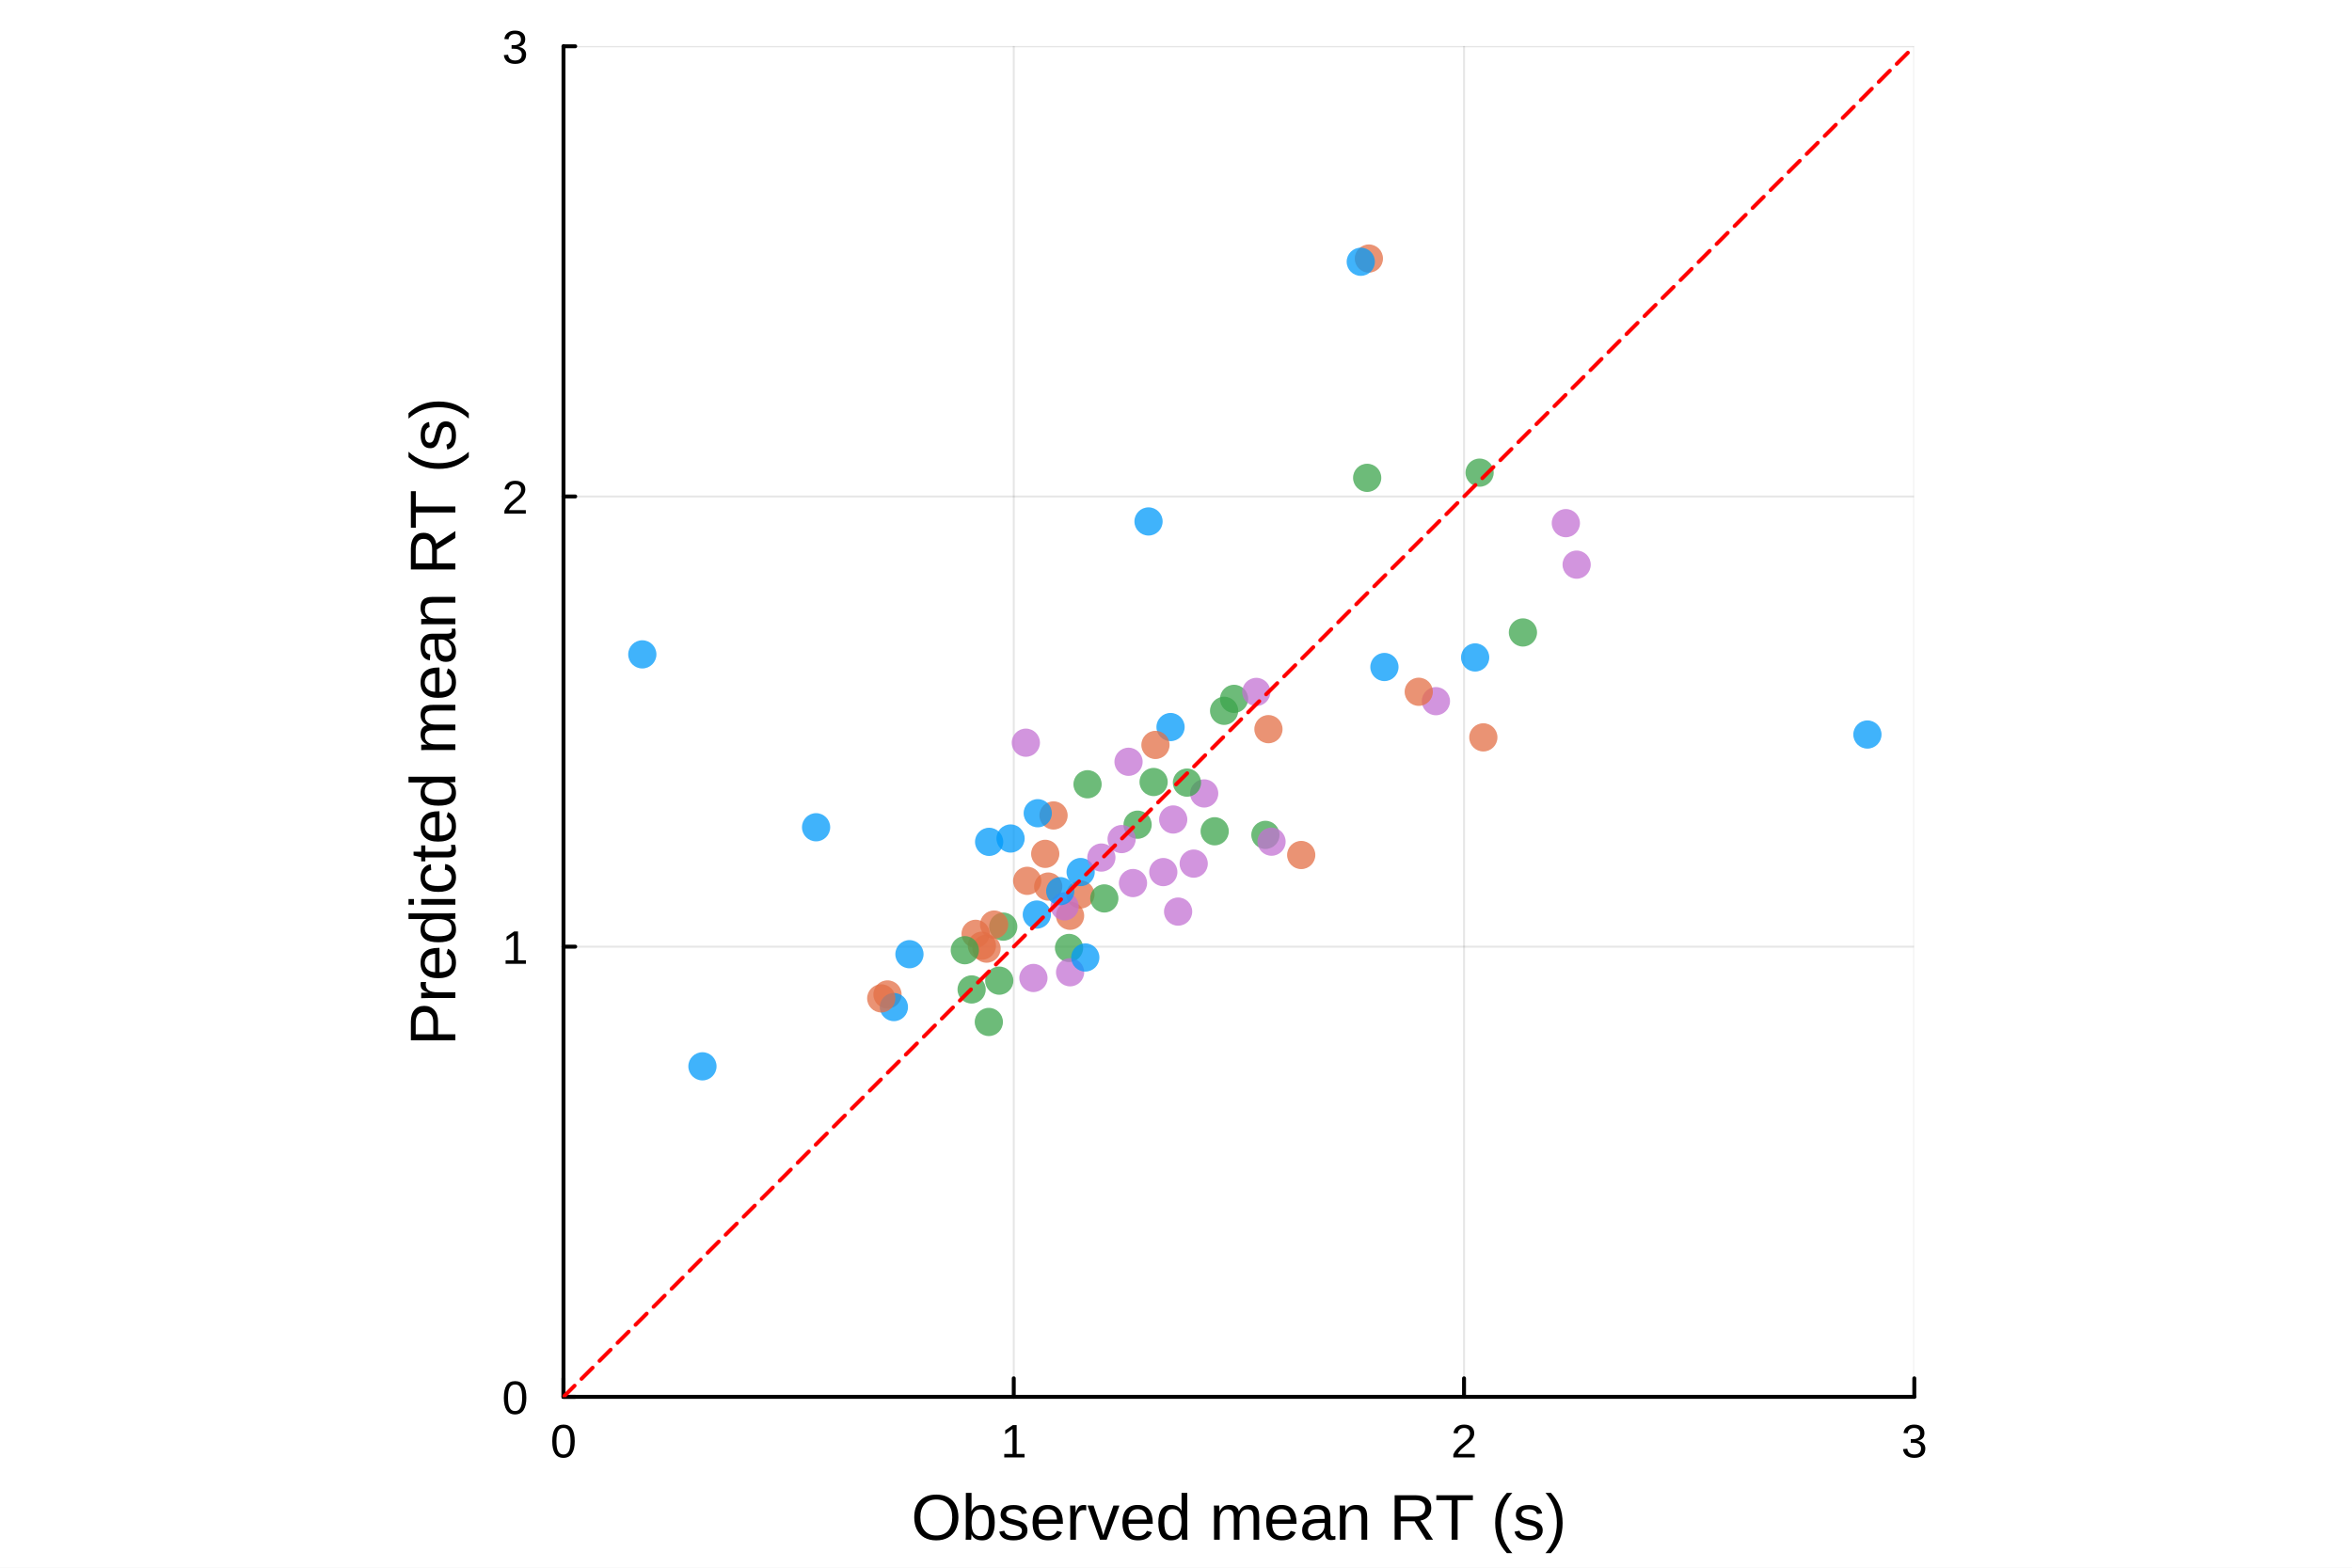
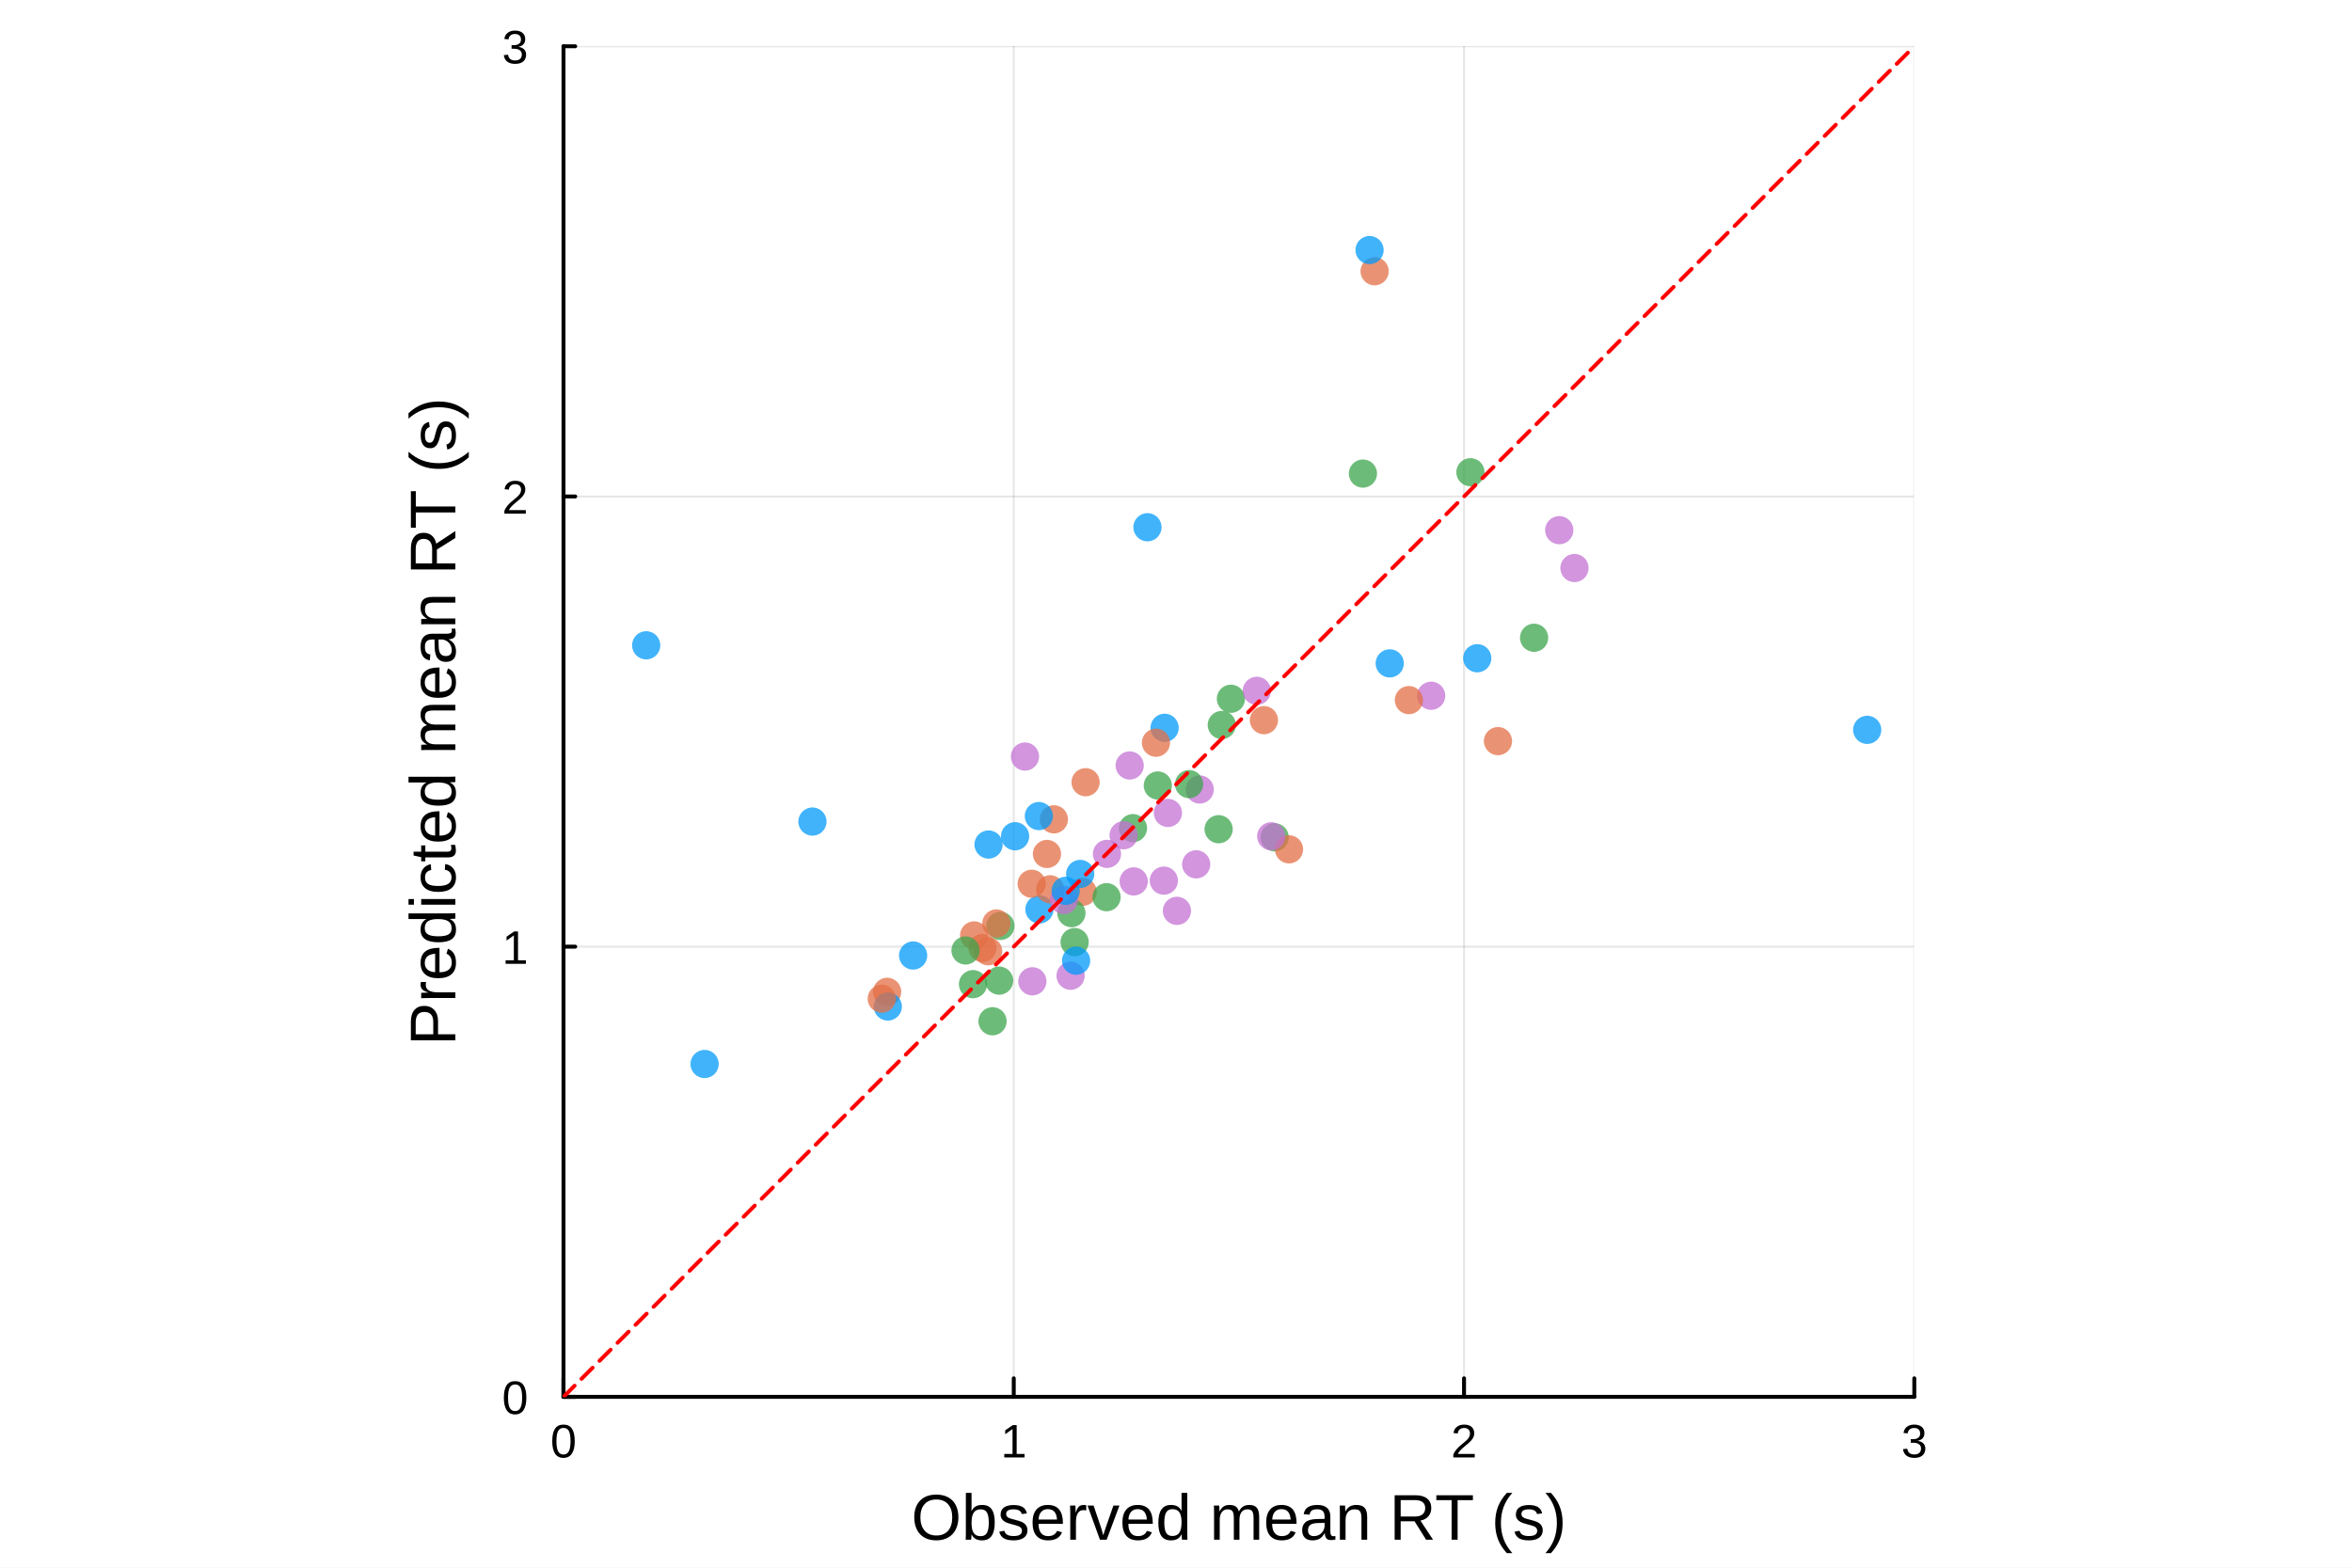
<svg xmlns="http://www.w3.org/2000/svg" width="600" height="400" viewBox="0 0 2400 1600">
  <defs>
-     <clipPath id="clip370">
+     <clipPath id="clip720">
      <rect x="0" y="0" width="2400" height="1600" />
    </clipPath>
  </defs>
-   <path clip-path="url(#clip370)" d="M0 1600 L2400 1600 L2400 0 L0 0  Z" fill="#ffffff" fill-rule="evenodd" fill-opacity="1" />
+   <path clip-path="url(#clip720)" d="M0 1600 L2400 1600 L2400 0 L0 0  Z" fill="#ffffff" fill-rule="evenodd" fill-opacity="1" />
  <defs>
-     <clipPath id="clip371">
+     <clipPath id="clip721">
      <rect x="480" y="0" width="1681" height="1600" />
    </clipPath>
  </defs>
-   <path clip-path="url(#clip370)" d="M574.996 1425.62 L1953.37 1425.62 L1953.37 47.244 L574.996 47.244  Z" fill="#ffffff" fill-rule="evenodd" fill-opacity="1" />
+   <path clip-path="url(#clip720)" d="M574.996 1425.62 L1953.37 1425.62 L1953.37 47.244 L574.996 47.244  Z" fill="#ffffff" fill-rule="evenodd" fill-opacity="1" />
  <defs>
-     <clipPath id="clip372">
+     <clipPath id="clip722">
      <rect x="574" y="47" width="1379" height="1379" />
    </clipPath>
  </defs>
-   <polyline clip-path="url(#clip372)" style="stroke:#000000; stroke-linecap:round; stroke-linejoin:round; stroke-width:2; stroke-opacity:0.1; fill:none" points="574.996,1425.62 574.996,47.244 " />
-   <polyline clip-path="url(#clip372)" style="stroke:#000000; stroke-linecap:round; stroke-linejoin:round; stroke-width:2; stroke-opacity:0.1; fill:none" points="1034.45,1425.62 1034.45,47.244 " />
-   <polyline clip-path="url(#clip372)" style="stroke:#000000; stroke-linecap:round; stroke-linejoin:round; stroke-width:2; stroke-opacity:0.1; fill:none" points="1493.91,1425.62 1493.91,47.244 " />
-   <polyline clip-path="url(#clip372)" style="stroke:#000000; stroke-linecap:round; stroke-linejoin:round; stroke-width:2; stroke-opacity:0.1; fill:none" points="1953.37,1425.62 1953.37,47.244 " />
-   <polyline clip-path="url(#clip372)" style="stroke:#000000; stroke-linecap:round; stroke-linejoin:round; stroke-width:2; stroke-opacity:0.1; fill:none" points="574.996,1425.62 1953.37,1425.62 " />
-   <polyline clip-path="url(#clip372)" style="stroke:#000000; stroke-linecap:round; stroke-linejoin:round; stroke-width:2; stroke-opacity:0.1; fill:none" points="574.996,966.16 1953.37,966.16 " />
-   <polyline clip-path="url(#clip372)" style="stroke:#000000; stroke-linecap:round; stroke-linejoin:round; stroke-width:2; stroke-opacity:0.1; fill:none" points="574.996,506.702 1953.37,506.702 " />
-   <polyline clip-path="url(#clip372)" style="stroke:#000000; stroke-linecap:round; stroke-linejoin:round; stroke-width:2; stroke-opacity:0.1; fill:none" points="574.996,47.244 1953.37,47.244 " />
-   <polyline clip-path="url(#clip370)" style="stroke:#000000; stroke-linecap:round; stroke-linejoin:round; stroke-width:4; stroke-opacity:1; fill:none" points="574.996,1425.62 1953.37,1425.62 " />
-   <polyline clip-path="url(#clip370)" style="stroke:#000000; stroke-linecap:round; stroke-linejoin:round; stroke-width:4; stroke-opacity:1; fill:none" points="574.996,1425.62 574.996,1406.72 " />
-   <polyline clip-path="url(#clip370)" style="stroke:#000000; stroke-linecap:round; stroke-linejoin:round; stroke-width:4; stroke-opacity:1; fill:none" points="1034.45,1425.62 1034.45,1406.72 " />
-   <polyline clip-path="url(#clip370)" style="stroke:#000000; stroke-linecap:round; stroke-linejoin:round; stroke-width:4; stroke-opacity:1; fill:none" points="1493.91,1425.62 1493.91,1406.72 " />
-   <polyline clip-path="url(#clip370)" style="stroke:#000000; stroke-linecap:round; stroke-linejoin:round; stroke-width:4; stroke-opacity:1; fill:none" points="1953.37,1425.62 1953.37,1406.72 " />
-   <g clip-path="url(#clip370)">
+   <polyline clip-path="url(#clip722)" style="stroke:#000000; stroke-linecap:round; stroke-linejoin:round; stroke-width:2; stroke-opacity:0.1; fill:none" points="574.996,1425.62 574.996,47.244 " />
+   <polyline clip-path="url(#clip722)" style="stroke:#000000; stroke-linecap:round; stroke-linejoin:round; stroke-width:2; stroke-opacity:0.1; fill:none" points="1034.45,1425.62 1034.45,47.244 " />
+   <polyline clip-path="url(#clip722)" style="stroke:#000000; stroke-linecap:round; stroke-linejoin:round; stroke-width:2; stroke-opacity:0.1; fill:none" points="1493.91,1425.62 1493.91,47.244 " />
+   <polyline clip-path="url(#clip722)" style="stroke:#000000; stroke-linecap:round; stroke-linejoin:round; stroke-width:2; stroke-opacity:0.1; fill:none" points="1953.37,1425.62 1953.37,47.244 " />
+   <polyline clip-path="url(#clip722)" style="stroke:#000000; stroke-linecap:round; stroke-linejoin:round; stroke-width:2; stroke-opacity:0.1; fill:none" points="574.996,1425.62 1953.37,1425.62 " />
+   <polyline clip-path="url(#clip722)" style="stroke:#000000; stroke-linecap:round; stroke-linejoin:round; stroke-width:2; stroke-opacity:0.1; fill:none" points="574.996,966.16 1953.37,966.16 " />
+   <polyline clip-path="url(#clip722)" style="stroke:#000000; stroke-linecap:round; stroke-linejoin:round; stroke-width:2; stroke-opacity:0.1; fill:none" points="574.996,506.702 1953.37,506.702 " />
+   <polyline clip-path="url(#clip722)" style="stroke:#000000; stroke-linecap:round; stroke-linejoin:round; stroke-width:2; stroke-opacity:0.1; fill:none" points="574.996,47.244 1953.37,47.244 " />
+   <polyline clip-path="url(#clip720)" style="stroke:#000000; stroke-linecap:round; stroke-linejoin:round; stroke-width:4; stroke-opacity:1; fill:none" points="574.996,1425.62 1953.37,1425.62 " />
+   <polyline clip-path="url(#clip720)" style="stroke:#000000; stroke-linecap:round; stroke-linejoin:round; stroke-width:4; stroke-opacity:1; fill:none" points="574.996,1425.62 574.996,1406.72 " />
+   <polyline clip-path="url(#clip720)" style="stroke:#000000; stroke-linecap:round; stroke-linejoin:round; stroke-width:4; stroke-opacity:1; fill:none" points="1034.45,1425.62 1034.45,1406.72 " />
+   <polyline clip-path="url(#clip720)" style="stroke:#000000; stroke-linecap:round; stroke-linejoin:round; stroke-width:4; stroke-opacity:1; fill:none" points="1493.91,1425.62 1493.91,1406.72 " />
+   <polyline clip-path="url(#clip720)" style="stroke:#000000; stroke-linecap:round; stroke-linejoin:round; stroke-width:4; stroke-opacity:1; fill:none" points="1953.37,1425.62 1953.37,1406.72 " />
+   <g clip-path="url(#clip720)">
    <text style="fill:#000000; fill-opacity:1; font-family:Arial,Helvetica Neue,Helvetica,sans-serif; font-size:48px; text-anchor:middle;" transform="rotate(0, 574.996, 1487.47)" x="574.996" y="1487.47">0</text>
  </g>
-   <g clip-path="url(#clip370)">
+   <g clip-path="url(#clip720)">
    <text style="fill:#000000; fill-opacity:1; font-family:Arial,Helvetica Neue,Helvetica,sans-serif; font-size:48px; text-anchor:middle;" transform="rotate(0, 1034.45, 1487.47)" x="1034.45" y="1487.47">1</text>
  </g>
-   <g clip-path="url(#clip370)">
+   <g clip-path="url(#clip720)">
    <text style="fill:#000000; fill-opacity:1; font-family:Arial,Helvetica Neue,Helvetica,sans-serif; font-size:48px; text-anchor:middle;" transform="rotate(0, 1493.91, 1487.47)" x="1493.91" y="1487.47">2</text>
  </g>
-   <g clip-path="url(#clip370)">
+   <g clip-path="url(#clip720)">
    <text style="fill:#000000; fill-opacity:1; font-family:Arial,Helvetica Neue,Helvetica,sans-serif; font-size:48px; text-anchor:middle;" transform="rotate(0, 1953.37, 1487.47)" x="1953.37" y="1487.47">3</text>
  </g>
-   <g clip-path="url(#clip370)">
+   <g clip-path="url(#clip720)">
    <text style="fill:#000000; fill-opacity:1; font-family:Arial,Helvetica Neue,Helvetica,sans-serif; font-size:66px; text-anchor:middle;" transform="rotate(0, 1264.18, 1571.48)" x="1264.18" y="1571.48">Observed mean RT (s)</text>
  </g>
-   <polyline clip-path="url(#clip370)" style="stroke:#000000; stroke-linecap:round; stroke-linejoin:round; stroke-width:4; stroke-opacity:1; fill:none" points="574.996,1425.62 574.996,47.244 " />
-   <polyline clip-path="url(#clip370)" style="stroke:#000000; stroke-linecap:round; stroke-linejoin:round; stroke-width:4; stroke-opacity:1; fill:none" points="574.996,1425.62 586.96,1425.62 " />
-   <polyline clip-path="url(#clip370)" style="stroke:#000000; stroke-linecap:round; stroke-linejoin:round; stroke-width:4; stroke-opacity:1; fill:none" points="574.996,966.16 586.96,966.16 " />
-   <polyline clip-path="url(#clip370)" style="stroke:#000000; stroke-linecap:round; stroke-linejoin:round; stroke-width:4; stroke-opacity:1; fill:none" points="574.996,506.702 586.96,506.702 " />
-   <polyline clip-path="url(#clip370)" style="stroke:#000000; stroke-linecap:round; stroke-linejoin:round; stroke-width:4; stroke-opacity:1; fill:none" points="574.996,47.244 586.96,47.244 " />
-   <g clip-path="url(#clip370)">
+   <polyline clip-path="url(#clip720)" style="stroke:#000000; stroke-linecap:round; stroke-linejoin:round; stroke-width:4; stroke-opacity:1; fill:none" points="574.996,1425.62 574.996,47.244 " />
+   <polyline clip-path="url(#clip720)" style="stroke:#000000; stroke-linecap:round; stroke-linejoin:round; stroke-width:4; stroke-opacity:1; fill:none" points="574.996,1425.62 586.96,1425.62 " />
+   <polyline clip-path="url(#clip720)" style="stroke:#000000; stroke-linecap:round; stroke-linejoin:round; stroke-width:4; stroke-opacity:1; fill:none" points="574.996,966.16 586.96,966.16 " />
+   <polyline clip-path="url(#clip720)" style="stroke:#000000; stroke-linecap:round; stroke-linejoin:round; stroke-width:4; stroke-opacity:1; fill:none" points="574.996,506.702 586.96,506.702 " />
+   <polyline clip-path="url(#clip720)" style="stroke:#000000; stroke-linecap:round; stroke-linejoin:round; stroke-width:4; stroke-opacity:1; fill:none" points="574.996,47.244 586.96,47.244 " />
+   <g clip-path="url(#clip720)">
    <text style="fill:#000000; fill-opacity:1; font-family:Arial,Helvetica Neue,Helvetica,sans-serif; font-size:48px; text-anchor:middle;" transform="rotate(0, 525.615, 1443.12)" x="525.615" y="1443.12">0</text>
  </g>
-   <g clip-path="url(#clip370)">
+   <g clip-path="url(#clip720)">
    <text style="fill:#000000; fill-opacity:1; font-family:Arial,Helvetica Neue,Helvetica,sans-serif; font-size:48px; text-anchor:middle;" transform="rotate(0, 525.615, 983.66)" x="525.615" y="983.66">1</text>
  </g>
-   <g clip-path="url(#clip370)">
+   <g clip-path="url(#clip720)">
    <text style="fill:#000000; fill-opacity:1; font-family:Arial,Helvetica Neue,Helvetica,sans-serif; font-size:48px; text-anchor:middle;" transform="rotate(0, 525.615, 524.202)" x="525.615" y="524.202">2</text>
  </g>
-   <g clip-path="url(#clip370)">
+   <g clip-path="url(#clip720)">
    <text style="fill:#000000; fill-opacity:1; font-family:Arial,Helvetica Neue,Helvetica,sans-serif; font-size:48px; text-anchor:middle;" transform="rotate(0, 525.615, 64.7441)" x="525.615" y="64.744">3</text>
  </g>
-   <g clip-path="url(#clip370)">
+   <g clip-path="url(#clip720)">
    <text style="fill:#000000; fill-opacity:1; font-family:Arial,Helvetica Neue,Helvetica,sans-serif; font-size:66px; text-anchor:middle;" transform="rotate(-90, 464.672, 736.431)" x="464.672" y="736.431">Predicted mean RT (s)</text>
  </g>
-   <circle clip-path="url(#clip372)" cx="1109.74" cy="800.429" r="14.4" fill="#3da44d" fill-rule="evenodd" fill-opacity="0.75" stroke="none" />
-   <circle clip-path="url(#clip372)" cx="1259.25" cy="713.271" r="14.4" fill="#3da44d" fill-rule="evenodd" fill-opacity="0.75" stroke="none" />
-   <circle clip-path="url(#clip372)" cx="1009.32" cy="859.201" r="14.4" fill="#009af9" fill-rule="evenodd" fill-opacity="0.75" stroke="none" />
-   <circle clip-path="url(#clip372)" cx="1075.05" cy="832.26" r="14.4" fill="#e26f46" fill-rule="evenodd" fill-opacity="0.75" stroke="none" />
-   <circle clip-path="url(#clip372)" cx="1019.65" cy="1000.87" r="14.4" fill="#3da44d" fill-rule="evenodd" fill-opacity="0.75" stroke="none" />
-   <circle clip-path="url(#clip372)" cx="1197.15" cy="836.387" r="14.4" fill="#c271d2" fill-rule="evenodd" fill-opacity="0.75" stroke="none" />
-   <circle clip-path="url(#clip372)" cx="1291.24" cy="852.084" r="14.4" fill="#3da44d" fill-rule="evenodd" fill-opacity="0.75" stroke="none" />
-   <circle clip-path="url(#clip372)" cx="1054.51" cy="998.133" r="14.4" fill="#c271d2" fill-rule="evenodd" fill-opacity="0.75" stroke="none" />
-   <circle clip-path="url(#clip372)" cx="832.744" cy="844.318" r="14.4" fill="#009af9" fill-rule="evenodd" fill-opacity="0.75" stroke="none" />
-   <circle clip-path="url(#clip372)" cx="1554.02" cy="645.482" r="14.4" fill="#3da44d" fill-rule="evenodd" fill-opacity="0.75" stroke="none" />
-   <circle clip-path="url(#clip372)" cx="1102.48" cy="912.924" r="14.4" fill="#e26f46" fill-rule="evenodd" fill-opacity="0.75" stroke="none" />
-   <circle clip-path="url(#clip372)" cx="1239.48" cy="848.413" r="14.4" fill="#3da44d" fill-rule="evenodd" fill-opacity="0.75" stroke="none" />
-   <circle clip-path="url(#clip372)" cx="1509.8" cy="482.381" r="14.4" fill="#3da44d" fill-rule="evenodd" fill-opacity="0.75" stroke="none" />
-   <circle clip-path="url(#clip372)" cx="1194.44" cy="742.034" r="14.4" fill="#009af9" fill-rule="evenodd" fill-opacity="0.75" stroke="none" />
-   <circle clip-path="url(#clip372)" cx="1171.96" cy="532.203" r="14.4" fill="#009af9" fill-rule="evenodd" fill-opacity="0.75" stroke="none" />
-   <circle clip-path="url(#clip372)" cx="1281.97" cy="706.181" r="14.4" fill="#c271d2" fill-rule="evenodd" fill-opacity="0.75" stroke="none" />
-   <circle clip-path="url(#clip372)" cx="1513.6" cy="752.565" r="14.4" fill="#e26f46" fill-rule="evenodd" fill-opacity="0.75" stroke="none" />
-   <circle clip-path="url(#clip372)" cx="1597.8" cy="533.93" r="14.4" fill="#c271d2" fill-rule="evenodd" fill-opacity="0.75" stroke="none" />
-   <circle clip-path="url(#clip372)" cx="1058.93" cy="829.989" r="14.4" fill="#009af9" fill-rule="evenodd" fill-opacity="0.75" stroke="none" />
-   <circle clip-path="url(#clip372)" cx="1249.1" cy="725.464" r="14.4" fill="#3da44d" fill-rule="evenodd" fill-opacity="0.75" stroke="none" />
-   <circle clip-path="url(#clip372)" cx="1294.33" cy="744.193" r="14.4" fill="#e26f46" fill-rule="evenodd" fill-opacity="0.75" stroke="none" />
-   <circle clip-path="url(#clip372)" cx="1465.22" cy="715.625" r="14.4" fill="#c271d2" fill-rule="evenodd" fill-opacity="0.75" stroke="none" />
-   <circle clip-path="url(#clip372)" cx="1066.57" cy="871.452" r="14.4" fill="#e26f46" fill-rule="evenodd" fill-opacity="0.75" stroke="none" />
-   <circle clip-path="url(#clip372)" cx="1187.04" cy="890.069" r="14.4" fill="#c271d2" fill-rule="evenodd" fill-opacity="0.75" stroke="none" />
-   <circle clip-path="url(#clip372)" cx="1006.7" cy="968.2" r="14.4" fill="#e26f46" fill-rule="evenodd" fill-opacity="0.75" stroke="none" />
-   <circle clip-path="url(#clip372)" cx="1218.07" cy="881.426" r="14.4" fill="#c271d2" fill-rule="evenodd" fill-opacity="0.75" stroke="none" />
-   <circle clip-path="url(#clip372)" cx="1090.86" cy="967.495" r="14.4" fill="#3da44d" fill-rule="evenodd" fill-opacity="0.75" stroke="none" />
-   <circle clip-path="url(#clip372)" cx="1327.77" cy="872.63" r="14.4" fill="#e26f46" fill-rule="evenodd" fill-opacity="0.75" stroke="none" />
-   <circle clip-path="url(#clip372)" cx="1177.15" cy="798.12" r="14.4" fill="#3da44d" fill-rule="evenodd" fill-opacity="0.75" stroke="none" />
-   <circle clip-path="url(#clip372)" cx="1057.98" cy="933.429" r="14.4" fill="#009af9" fill-rule="evenodd" fill-opacity="0.75" stroke="none" />
-   <circle clip-path="url(#clip372)" cx="1447.7" cy="706.036" r="14.4" fill="#e26f46" fill-rule="evenodd" fill-opacity="0.75" stroke="none" />
-   <circle clip-path="url(#clip372)" cx="1395.07" cy="487.69" r="14.4" fill="#3da44d" fill-rule="evenodd" fill-opacity="0.75" stroke="none" />
-   <circle clip-path="url(#clip372)" cx="1091.91" cy="934.661" r="14.4" fill="#e26f46" fill-rule="evenodd" fill-opacity="0.75" stroke="none" />
-   <circle clip-path="url(#clip372)" cx="1905.53" cy="749.659" r="14.4" fill="#009af9" fill-rule="evenodd" fill-opacity="0.75" stroke="none" />
-   <circle clip-path="url(#clip372)" cx="1297.49" cy="859.019" r="14.4" fill="#c271d2" fill-rule="evenodd" fill-opacity="0.75" stroke="none" />
-   <circle clip-path="url(#clip372)" cx="1001.94" cy="965.189" r="14.4" fill="#e26f46" fill-rule="evenodd" fill-opacity="0.75" stroke="none" />
-   <circle clip-path="url(#clip372)" cx="1046.78" cy="758.001" r="14.4" fill="#c271d2" fill-rule="evenodd" fill-opacity="0.75" stroke="none" />
-   <circle clip-path="url(#clip372)" cx="1102.7" cy="890.026" r="14.4" fill="#009af9" fill-rule="evenodd" fill-opacity="0.75" stroke="none" />
-   <circle clip-path="url(#clip372)" cx="1179.05" cy="760.282" r="14.4" fill="#e26f46" fill-rule="evenodd" fill-opacity="0.75" stroke="none" />
-   <circle clip-path="url(#clip372)" cx="1608.82" cy="576.29" r="14.4" fill="#c271d2" fill-rule="evenodd" fill-opacity="0.75" stroke="none" />
-   <circle clip-path="url(#clip372)" cx="1126.85" cy="916.951" r="14.4" fill="#3da44d" fill-rule="evenodd" fill-opacity="0.75" stroke="none" />
-   <circle clip-path="url(#clip372)" cx="1069.61" cy="904.845" r="14.4" fill="#e26f46" fill-rule="evenodd" fill-opacity="0.75" stroke="none" />
-   <circle clip-path="url(#clip372)" cx="1160.82" cy="841.692" r="14.4" fill="#3da44d" fill-rule="evenodd" fill-opacity="0.75" stroke="none" />
-   <circle clip-path="url(#clip372)" cx="1396.81" cy="263.878" r="14.4" fill="#e26f46" fill-rule="evenodd" fill-opacity="0.75" stroke="none" />
-   <circle clip-path="url(#clip372)" cx="1031.19" cy="855.797" r="14.4" fill="#009af9" fill-rule="evenodd" fill-opacity="0.75" stroke="none" />
-   <circle clip-path="url(#clip372)" cx="995.529" cy="953.073" r="14.4" fill="#e26f46" fill-rule="evenodd" fill-opacity="0.75" stroke="none" />
-   <circle clip-path="url(#clip372)" cx="1412.68" cy="680.754" r="14.4" fill="#009af9" fill-rule="evenodd" fill-opacity="0.75" stroke="none" />
-   <circle clip-path="url(#clip372)" cx="1151.57" cy="777.482" r="14.4" fill="#c271d2" fill-rule="evenodd" fill-opacity="0.75" stroke="none" />
-   <circle clip-path="url(#clip372)" cx="1228.75" cy="809.792" r="14.4" fill="#c271d2" fill-rule="evenodd" fill-opacity="0.75" stroke="none" />
-   <circle clip-path="url(#clip372)" cx="1086.35" cy="925.034" r="14.4" fill="#c271d2" fill-rule="evenodd" fill-opacity="0.75" stroke="none" />
-   <circle clip-path="url(#clip372)" cx="1091.93" cy="992.311" r="14.4" fill="#c271d2" fill-rule="evenodd" fill-opacity="0.75" stroke="none" />
-   <circle clip-path="url(#clip372)" cx="1023.72" cy="945.74" r="14.4" fill="#3da44d" fill-rule="evenodd" fill-opacity="0.75" stroke="none" />
-   <circle clip-path="url(#clip372)" cx="905.612" cy="1014.95" r="14.4" fill="#e26f46" fill-rule="evenodd" fill-opacity="0.75" stroke="none" />
-   <circle clip-path="url(#clip372)" cx="1107.44" cy="977.217" r="14.4" fill="#009af9" fill-rule="evenodd" fill-opacity="0.75" stroke="none" />
-   <circle clip-path="url(#clip372)" cx="984.506" cy="969.797" r="14.4" fill="#3da44d" fill-rule="evenodd" fill-opacity="0.75" stroke="none" />
-   <circle clip-path="url(#clip372)" cx="1123.84" cy="875.238" r="14.4" fill="#c271d2" fill-rule="evenodd" fill-opacity="0.75" stroke="none" />
-   <circle clip-path="url(#clip372)" cx="1388.54" cy="267.152" r="14.4" fill="#009af9" fill-rule="evenodd" fill-opacity="0.75" stroke="none" />
-   <circle clip-path="url(#clip372)" cx="1156.11" cy="901.258" r="14.4" fill="#c271d2" fill-rule="evenodd" fill-opacity="0.75" stroke="none" />
-   <circle clip-path="url(#clip372)" cx="1014.39" cy="943.625" r="14.4" fill="#e26f46" fill-rule="evenodd" fill-opacity="0.75" stroke="none" />
-   <circle clip-path="url(#clip372)" cx="716.784" cy="1088.31" r="14.4" fill="#009af9" fill-rule="evenodd" fill-opacity="0.75" stroke="none" />
-   <circle clip-path="url(#clip372)" cx="1202.16" cy="930.395" r="14.4" fill="#c271d2" fill-rule="evenodd" fill-opacity="0.75" stroke="none" />
-   <circle clip-path="url(#clip372)" cx="1009.01" cy="1043.03" r="14.4" fill="#3da44d" fill-rule="evenodd" fill-opacity="0.75" stroke="none" />
-   <circle clip-path="url(#clip372)" cx="912.129" cy="1027.83" r="14.4" fill="#009af9" fill-rule="evenodd" fill-opacity="0.75" stroke="none" />
-   <circle clip-path="url(#clip372)" cx="655.418" cy="667.864" r="14.4" fill="#009af9" fill-rule="evenodd" fill-opacity="0.75" stroke="none" />
-   <circle clip-path="url(#clip372)" cx="899.229" cy="1018.96" r="14.4" fill="#e26f46" fill-rule="evenodd" fill-opacity="0.75" stroke="none" />
-   <circle clip-path="url(#clip372)" cx="1144.52" cy="856.374" r="14.4" fill="#c271d2" fill-rule="evenodd" fill-opacity="0.75" stroke="none" />
-   <circle clip-path="url(#clip372)" cx="991.454" cy="1009.84" r="14.4" fill="#3da44d" fill-rule="evenodd" fill-opacity="0.75" stroke="none" />
-   <circle clip-path="url(#clip372)" cx="1505.25" cy="670.995" r="14.4" fill="#009af9" fill-rule="evenodd" fill-opacity="0.75" stroke="none" />
-   <circle clip-path="url(#clip372)" cx="1211.18" cy="798.747" r="14.4" fill="#3da44d" fill-rule="evenodd" fill-opacity="0.75" stroke="none" />
-   <circle clip-path="url(#clip372)" cx="1081.88" cy="909.518" r="14.4" fill="#009af9" fill-rule="evenodd" fill-opacity="0.75" stroke="none" />
-   <circle clip-path="url(#clip372)" cx="1048.17" cy="898.99" r="14.4" fill="#e26f46" fill-rule="evenodd" fill-opacity="0.75" stroke="none" />
-   <circle clip-path="url(#clip372)" cx="928.007" cy="973.869" r="14.4" fill="#009af9" fill-rule="evenodd" fill-opacity="0.75" stroke="none" />
-   <polyline clip-path="url(#clip372)" style="stroke:#ff0000; stroke-linecap:round; stroke-linejoin:round; stroke-width:4; stroke-opacity:1; fill:none" stroke-dasharray="16, 10" points="574.996,1425.62 1953.37,47.244 " />
+   <circle clip-path="url(#clip722)" cx="1107.75" cy="798.336" r="14.4" fill="#e26f46" fill-rule="evenodd" fill-opacity="0.75" stroke="none" />
+   <circle clip-path="url(#clip722)" cx="1256.03" cy="713.184" r="14.4" fill="#3da44d" fill-rule="evenodd" fill-opacity="0.75" stroke="none" />
+   <circle clip-path="url(#clip722)" cx="1008.73" cy="861.933" r="14.4" fill="#009af9" fill-rule="evenodd" fill-opacity="0.75" stroke="none" />
+   <circle clip-path="url(#clip722)" cx="1075.39" cy="836.232" r="14.4" fill="#e26f46" fill-rule="evenodd" fill-opacity="0.75" stroke="none" />
+   <circle clip-path="url(#clip722)" cx="1019.51" cy="1000.85" r="14.4" fill="#3da44d" fill-rule="evenodd" fill-opacity="0.75" stroke="none" />
+   <circle clip-path="url(#clip722)" cx="1191.74" cy="829.673" r="14.4" fill="#c271d2" fill-rule="evenodd" fill-opacity="0.75" stroke="none" />
+   <circle clip-path="url(#clip722)" cx="1300.66" cy="854.566" r="14.4" fill="#3da44d" fill-rule="evenodd" fill-opacity="0.75" stroke="none" />
+   <circle clip-path="url(#clip722)" cx="1053.44" cy="1001.54" r="14.4" fill="#c271d2" fill-rule="evenodd" fill-opacity="0.75" stroke="none" />
+   <circle clip-path="url(#clip722)" cx="829.031" cy="838.509" r="14.4" fill="#009af9" fill-rule="evenodd" fill-opacity="0.75" stroke="none" />
+   <circle clip-path="url(#clip722)" cx="1565.4" cy="650.907" r="14.4" fill="#3da44d" fill-rule="evenodd" fill-opacity="0.75" stroke="none" />
+   <circle clip-path="url(#clip722)" cx="1104.72" cy="910.246" r="14.4" fill="#e26f46" fill-rule="evenodd" fill-opacity="0.75" stroke="none" />
+   <circle clip-path="url(#clip722)" cx="1243.49" cy="846.3" r="14.4" fill="#3da44d" fill-rule="evenodd" fill-opacity="0.75" stroke="none" />
+   <circle clip-path="url(#clip722)" cx="1500.45" cy="481.956" r="14.4" fill="#3da44d" fill-rule="evenodd" fill-opacity="0.75" stroke="none" />
+   <circle clip-path="url(#clip722)" cx="1188.39" cy="742.807" r="14.4" fill="#009af9" fill-rule="evenodd" fill-opacity="0.75" stroke="none" />
+   <circle clip-path="url(#clip722)" cx="1170.88" cy="538.122" r="14.4" fill="#009af9" fill-rule="evenodd" fill-opacity="0.75" stroke="none" />
+   <circle clip-path="url(#clip722)" cx="1282.47" cy="705.077" r="14.4" fill="#c271d2" fill-rule="evenodd" fill-opacity="0.75" stroke="none" />
+   <circle clip-path="url(#clip722)" cx="1528.55" cy="756.396" r="14.4" fill="#e26f46" fill-rule="evenodd" fill-opacity="0.75" stroke="none" />
+   <circle clip-path="url(#clip722)" cx="1591.08" cy="541.095" r="14.4" fill="#c271d2" fill-rule="evenodd" fill-opacity="0.75" stroke="none" />
+   <circle clip-path="url(#clip722)" cx="1060.08" cy="832.892" r="14.4" fill="#009af9" fill-rule="evenodd" fill-opacity="0.75" stroke="none" />
+   <circle clip-path="url(#clip722)" cx="1246.72" cy="739.929" r="14.4" fill="#3da44d" fill-rule="evenodd" fill-opacity="0.75" stroke="none" />
+   <circle clip-path="url(#clip722)" cx="1289.7" cy="735.015" r="14.4" fill="#e26f46" fill-rule="evenodd" fill-opacity="0.75" stroke="none" />
+   <circle clip-path="url(#clip722)" cx="1460.37" cy="710.079" r="14.4" fill="#c271d2" fill-rule="evenodd" fill-opacity="0.75" stroke="none" />
+   <circle clip-path="url(#clip722)" cx="1068.33" cy="871.563" r="14.4" fill="#e26f46" fill-rule="evenodd" fill-opacity="0.75" stroke="none" />
+   <circle clip-path="url(#clip722)" cx="1187.58" cy="898.784" r="14.4" fill="#c271d2" fill-rule="evenodd" fill-opacity="0.75" stroke="none" />
+   <circle clip-path="url(#clip722)" cx="1008.3" cy="970.855" r="14.4" fill="#e26f46" fill-rule="evenodd" fill-opacity="0.75" stroke="none" />
+   <circle clip-path="url(#clip722)" cx="1220.6" cy="882.15" r="14.4" fill="#c271d2" fill-rule="evenodd" fill-opacity="0.75" stroke="none" />
+   <circle clip-path="url(#clip722)" cx="1096.55" cy="961.477" r="14.4" fill="#3da44d" fill-rule="evenodd" fill-opacity="0.75" stroke="none" />
+   <circle clip-path="url(#clip722)" cx="1315.32" cy="866.831" r="14.4" fill="#e26f46" fill-rule="evenodd" fill-opacity="0.75" stroke="none" />
+   <circle clip-path="url(#clip722)" cx="1181.44" cy="801.703" r="14.4" fill="#3da44d" fill-rule="evenodd" fill-opacity="0.75" stroke="none" />
+   <circle clip-path="url(#clip722)" cx="1060.64" cy="928.159" r="14.4" fill="#009af9" fill-rule="evenodd" fill-opacity="0.75" stroke="none" />
+   <circle clip-path="url(#clip722)" cx="1437.64" cy="714.538" r="14.4" fill="#e26f46" fill-rule="evenodd" fill-opacity="0.75" stroke="none" />
+   <circle clip-path="url(#clip722)" cx="1390.74" cy="483.334" r="14.4" fill="#3da44d" fill-rule="evenodd" fill-opacity="0.75" stroke="none" />
+   <circle clip-path="url(#clip722)" cx="1093.3" cy="931.948" r="14.4" fill="#3da44d" fill-rule="evenodd" fill-opacity="0.75" stroke="none" />
+   <circle clip-path="url(#clip722)" cx="1905.3" cy="744.887" r="14.4" fill="#009af9" fill-rule="evenodd" fill-opacity="0.75" stroke="none" />
+   <circle clip-path="url(#clip722)" cx="1297.16" cy="853.521" r="14.4" fill="#c271d2" fill-rule="evenodd" fill-opacity="0.75" stroke="none" />
+   <circle clip-path="url(#clip722)" cx="1002.56" cy="967.51" r="14.4" fill="#e26f46" fill-rule="evenodd" fill-opacity="0.75" stroke="none" />
+   <circle clip-path="url(#clip722)" cx="1045.89" cy="772.135" r="14.4" fill="#c271d2" fill-rule="evenodd" fill-opacity="0.75" stroke="none" />
+   <circle clip-path="url(#clip722)" cx="1102.23" cy="891.978" r="14.4" fill="#009af9" fill-rule="evenodd" fill-opacity="0.75" stroke="none" />
+   <circle clip-path="url(#clip722)" cx="1179.55" cy="758.022" r="14.4" fill="#e26f46" fill-rule="evenodd" fill-opacity="0.75" stroke="none" />
+   <circle clip-path="url(#clip722)" cx="1606.62" cy="579.723" r="14.4" fill="#c271d2" fill-rule="evenodd" fill-opacity="0.75" stroke="none" />
+   <circle clip-path="url(#clip722)" cx="1129.14" cy="915.673" r="14.4" fill="#3da44d" fill-rule="evenodd" fill-opacity="0.75" stroke="none" />
+   <circle clip-path="url(#clip722)" cx="1071.57" cy="907.638" r="14.4" fill="#e26f46" fill-rule="evenodd" fill-opacity="0.75" stroke="none" />
+   <circle clip-path="url(#clip722)" cx="1156.09" cy="845.23" r="14.4" fill="#3da44d" fill-rule="evenodd" fill-opacity="0.75" stroke="none" />
+   <circle clip-path="url(#clip722)" cx="1402.68" cy="276.853" r="14.4" fill="#e26f46" fill-rule="evenodd" fill-opacity="0.75" stroke="none" />
+   <circle clip-path="url(#clip722)" cx="1035.79" cy="853.492" r="14.4" fill="#009af9" fill-rule="evenodd" fill-opacity="0.75" stroke="none" />
+   <circle clip-path="url(#clip722)" cx="994.02" cy="954.704" r="14.4" fill="#e26f46" fill-rule="evenodd" fill-opacity="0.75" stroke="none" />
+   <circle clip-path="url(#clip722)" cx="1418.1" cy="677.05" r="14.4" fill="#009af9" fill-rule="evenodd" fill-opacity="0.75" stroke="none" />
+   <circle clip-path="url(#clip722)" cx="1152.74" cy="781.238" r="14.4" fill="#c271d2" fill-rule="evenodd" fill-opacity="0.75" stroke="none" />
+   <circle clip-path="url(#clip722)" cx="1224.18" cy="805.763" r="14.4" fill="#c271d2" fill-rule="evenodd" fill-opacity="0.75" stroke="none" />
+   <circle clip-path="url(#clip722)" cx="1085.55" cy="918.6" r="14.4" fill="#c271d2" fill-rule="evenodd" fill-opacity="0.75" stroke="none" />
+   <circle clip-path="url(#clip722)" cx="1092.42" cy="995.841" r="14.4" fill="#c271d2" fill-rule="evenodd" fill-opacity="0.75" stroke="none" />
+   <circle clip-path="url(#clip722)" cx="1020.83" cy="944.997" r="14.4" fill="#3da44d" fill-rule="evenodd" fill-opacity="0.75" stroke="none" />
+   <circle clip-path="url(#clip722)" cx="905.244" cy="1012.27" r="14.4" fill="#e26f46" fill-rule="evenodd" fill-opacity="0.75" stroke="none" />
+   <circle clip-path="url(#clip722)" cx="1098.04" cy="980.493" r="14.4" fill="#009af9" fill-rule="evenodd" fill-opacity="0.75" stroke="none" />
+   <circle clip-path="url(#clip722)" cx="985.238" cy="970.049" r="14.4" fill="#3da44d" fill-rule="evenodd" fill-opacity="0.75" stroke="none" />
+   <circle clip-path="url(#clip722)" cx="1129.55" cy="871.474" r="14.4" fill="#c271d2" fill-rule="evenodd" fill-opacity="0.75" stroke="none" />
+   <circle clip-path="url(#clip722)" cx="1397.52" cy="255.226" r="14.4" fill="#009af9" fill-rule="evenodd" fill-opacity="0.75" stroke="none" />
+   <circle clip-path="url(#clip722)" cx="1156.84" cy="899.578" r="14.4" fill="#c271d2" fill-rule="evenodd" fill-opacity="0.75" stroke="none" />
+   <circle clip-path="url(#clip722)" cx="1016.68" cy="942.48" r="14.4" fill="#e26f46" fill-rule="evenodd" fill-opacity="0.75" stroke="none" />
+   <circle clip-path="url(#clip722)" cx="718.987" cy="1085.92" r="14.4" fill="#009af9" fill-rule="evenodd" fill-opacity="0.75" stroke="none" />
+   <circle clip-path="url(#clip722)" cx="1200.96" cy="929.621" r="14.4" fill="#c271d2" fill-rule="evenodd" fill-opacity="0.75" stroke="none" />
+   <circle clip-path="url(#clip722)" cx="1012.79" cy="1042.3" r="14.4" fill="#3da44d" fill-rule="evenodd" fill-opacity="0.75" stroke="none" />
+   <circle clip-path="url(#clip722)" cx="905.914" cy="1027.24" r="14.4" fill="#009af9" fill-rule="evenodd" fill-opacity="0.75" stroke="none" />
+   <circle clip-path="url(#clip722)" cx="659.388" cy="658.604" r="14.4" fill="#009af9" fill-rule="evenodd" fill-opacity="0.75" stroke="none" />
+   <circle clip-path="url(#clip722)" cx="899.763" cy="1019.27" r="14.4" fill="#e26f46" fill-rule="evenodd" fill-opacity="0.75" stroke="none" />
+   <circle clip-path="url(#clip722)" cx="1146.54" cy="852.472" r="14.4" fill="#c271d2" fill-rule="evenodd" fill-opacity="0.75" stroke="none" />
+   <circle clip-path="url(#clip722)" cx="992.856" cy="1004.45" r="14.4" fill="#3da44d" fill-rule="evenodd" fill-opacity="0.75" stroke="none" />
+   <circle clip-path="url(#clip722)" cx="1507.4" cy="671.811" r="14.4" fill="#009af9" fill-rule="evenodd" fill-opacity="0.75" stroke="none" />
+   <circle clip-path="url(#clip722)" cx="1213.32" cy="800.269" r="14.4" fill="#3da44d" fill-rule="evenodd" fill-opacity="0.75" stroke="none" />
+   <circle clip-path="url(#clip722)" cx="1087.41" cy="909.199" r="14.4" fill="#009af9" fill-rule="evenodd" fill-opacity="0.75" stroke="none" />
+   <circle clip-path="url(#clip722)" cx="1052.75" cy="901.96" r="14.4" fill="#e26f46" fill-rule="evenodd" fill-opacity="0.75" stroke="none" />
+   <circle clip-path="url(#clip722)" cx="931.75" cy="975.188" r="14.4" fill="#009af9" fill-rule="evenodd" fill-opacity="0.75" stroke="none" />
+   <polyline clip-path="url(#clip722)" style="stroke:#ff0000; stroke-linecap:round; stroke-linejoin:round; stroke-width:4; stroke-opacity:1; fill:none" stroke-dasharray="16, 10" points="574.996,1425.62 1953.37,47.244 " />
</svg>
